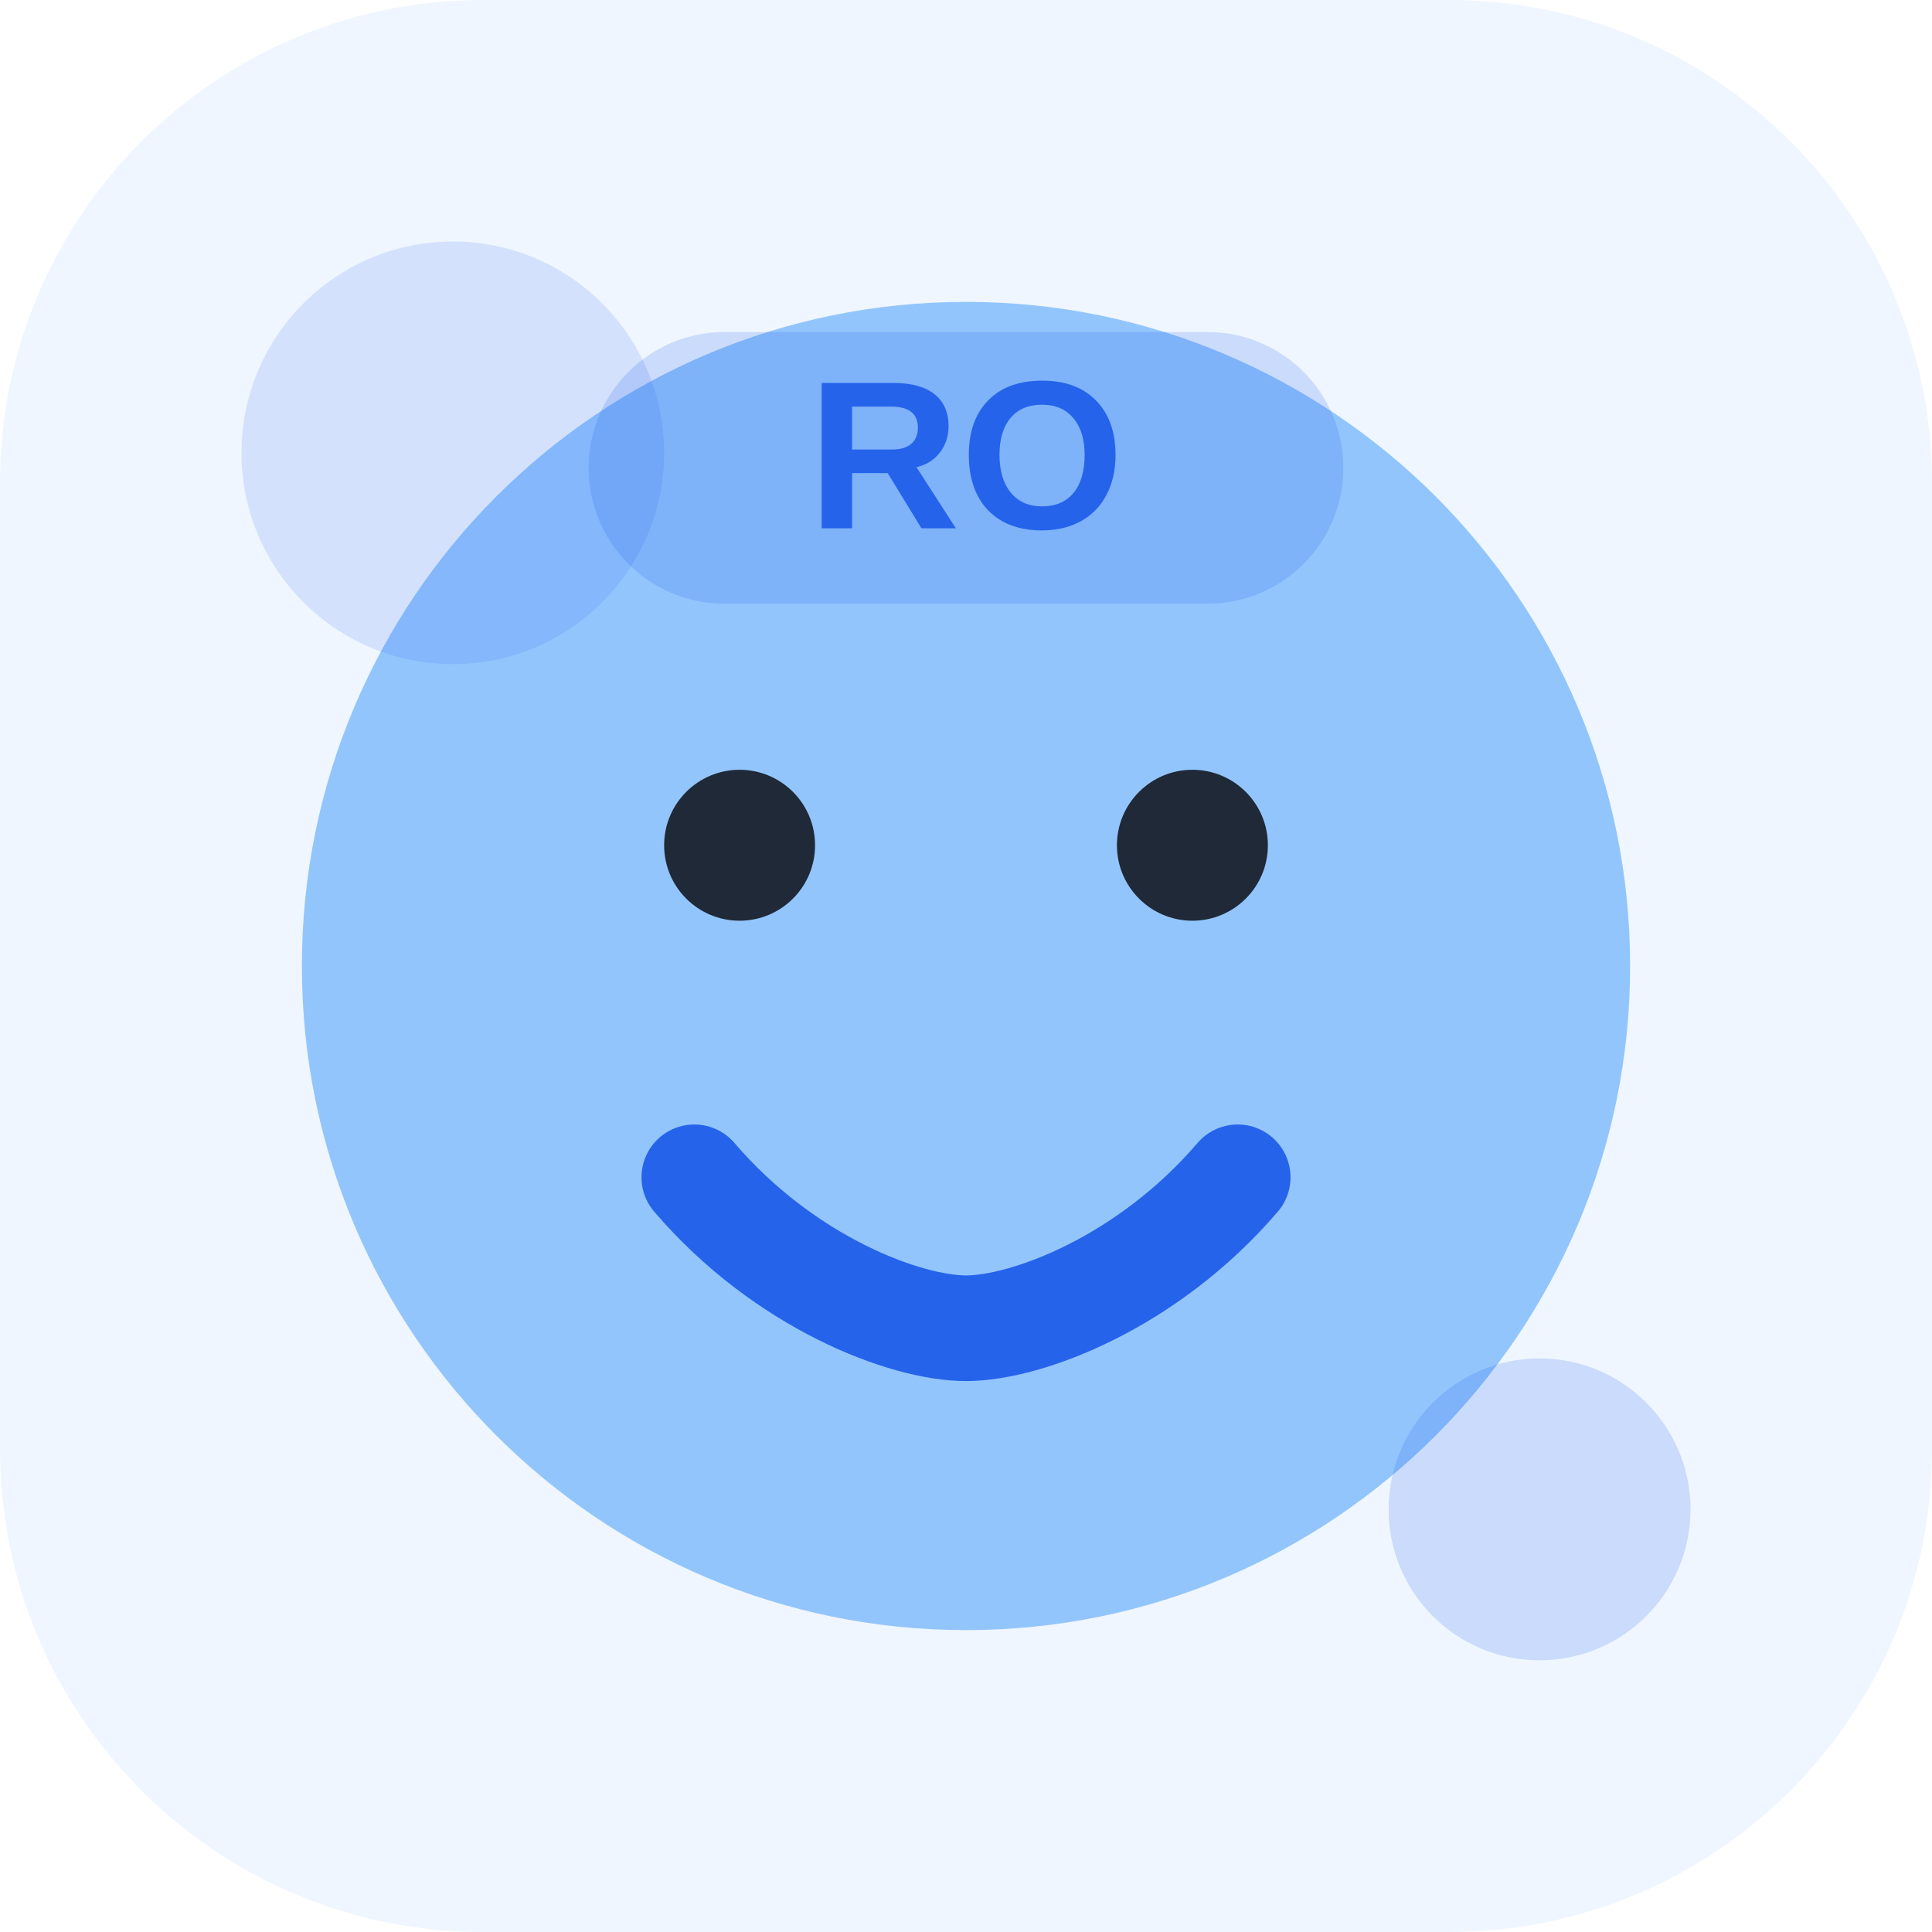
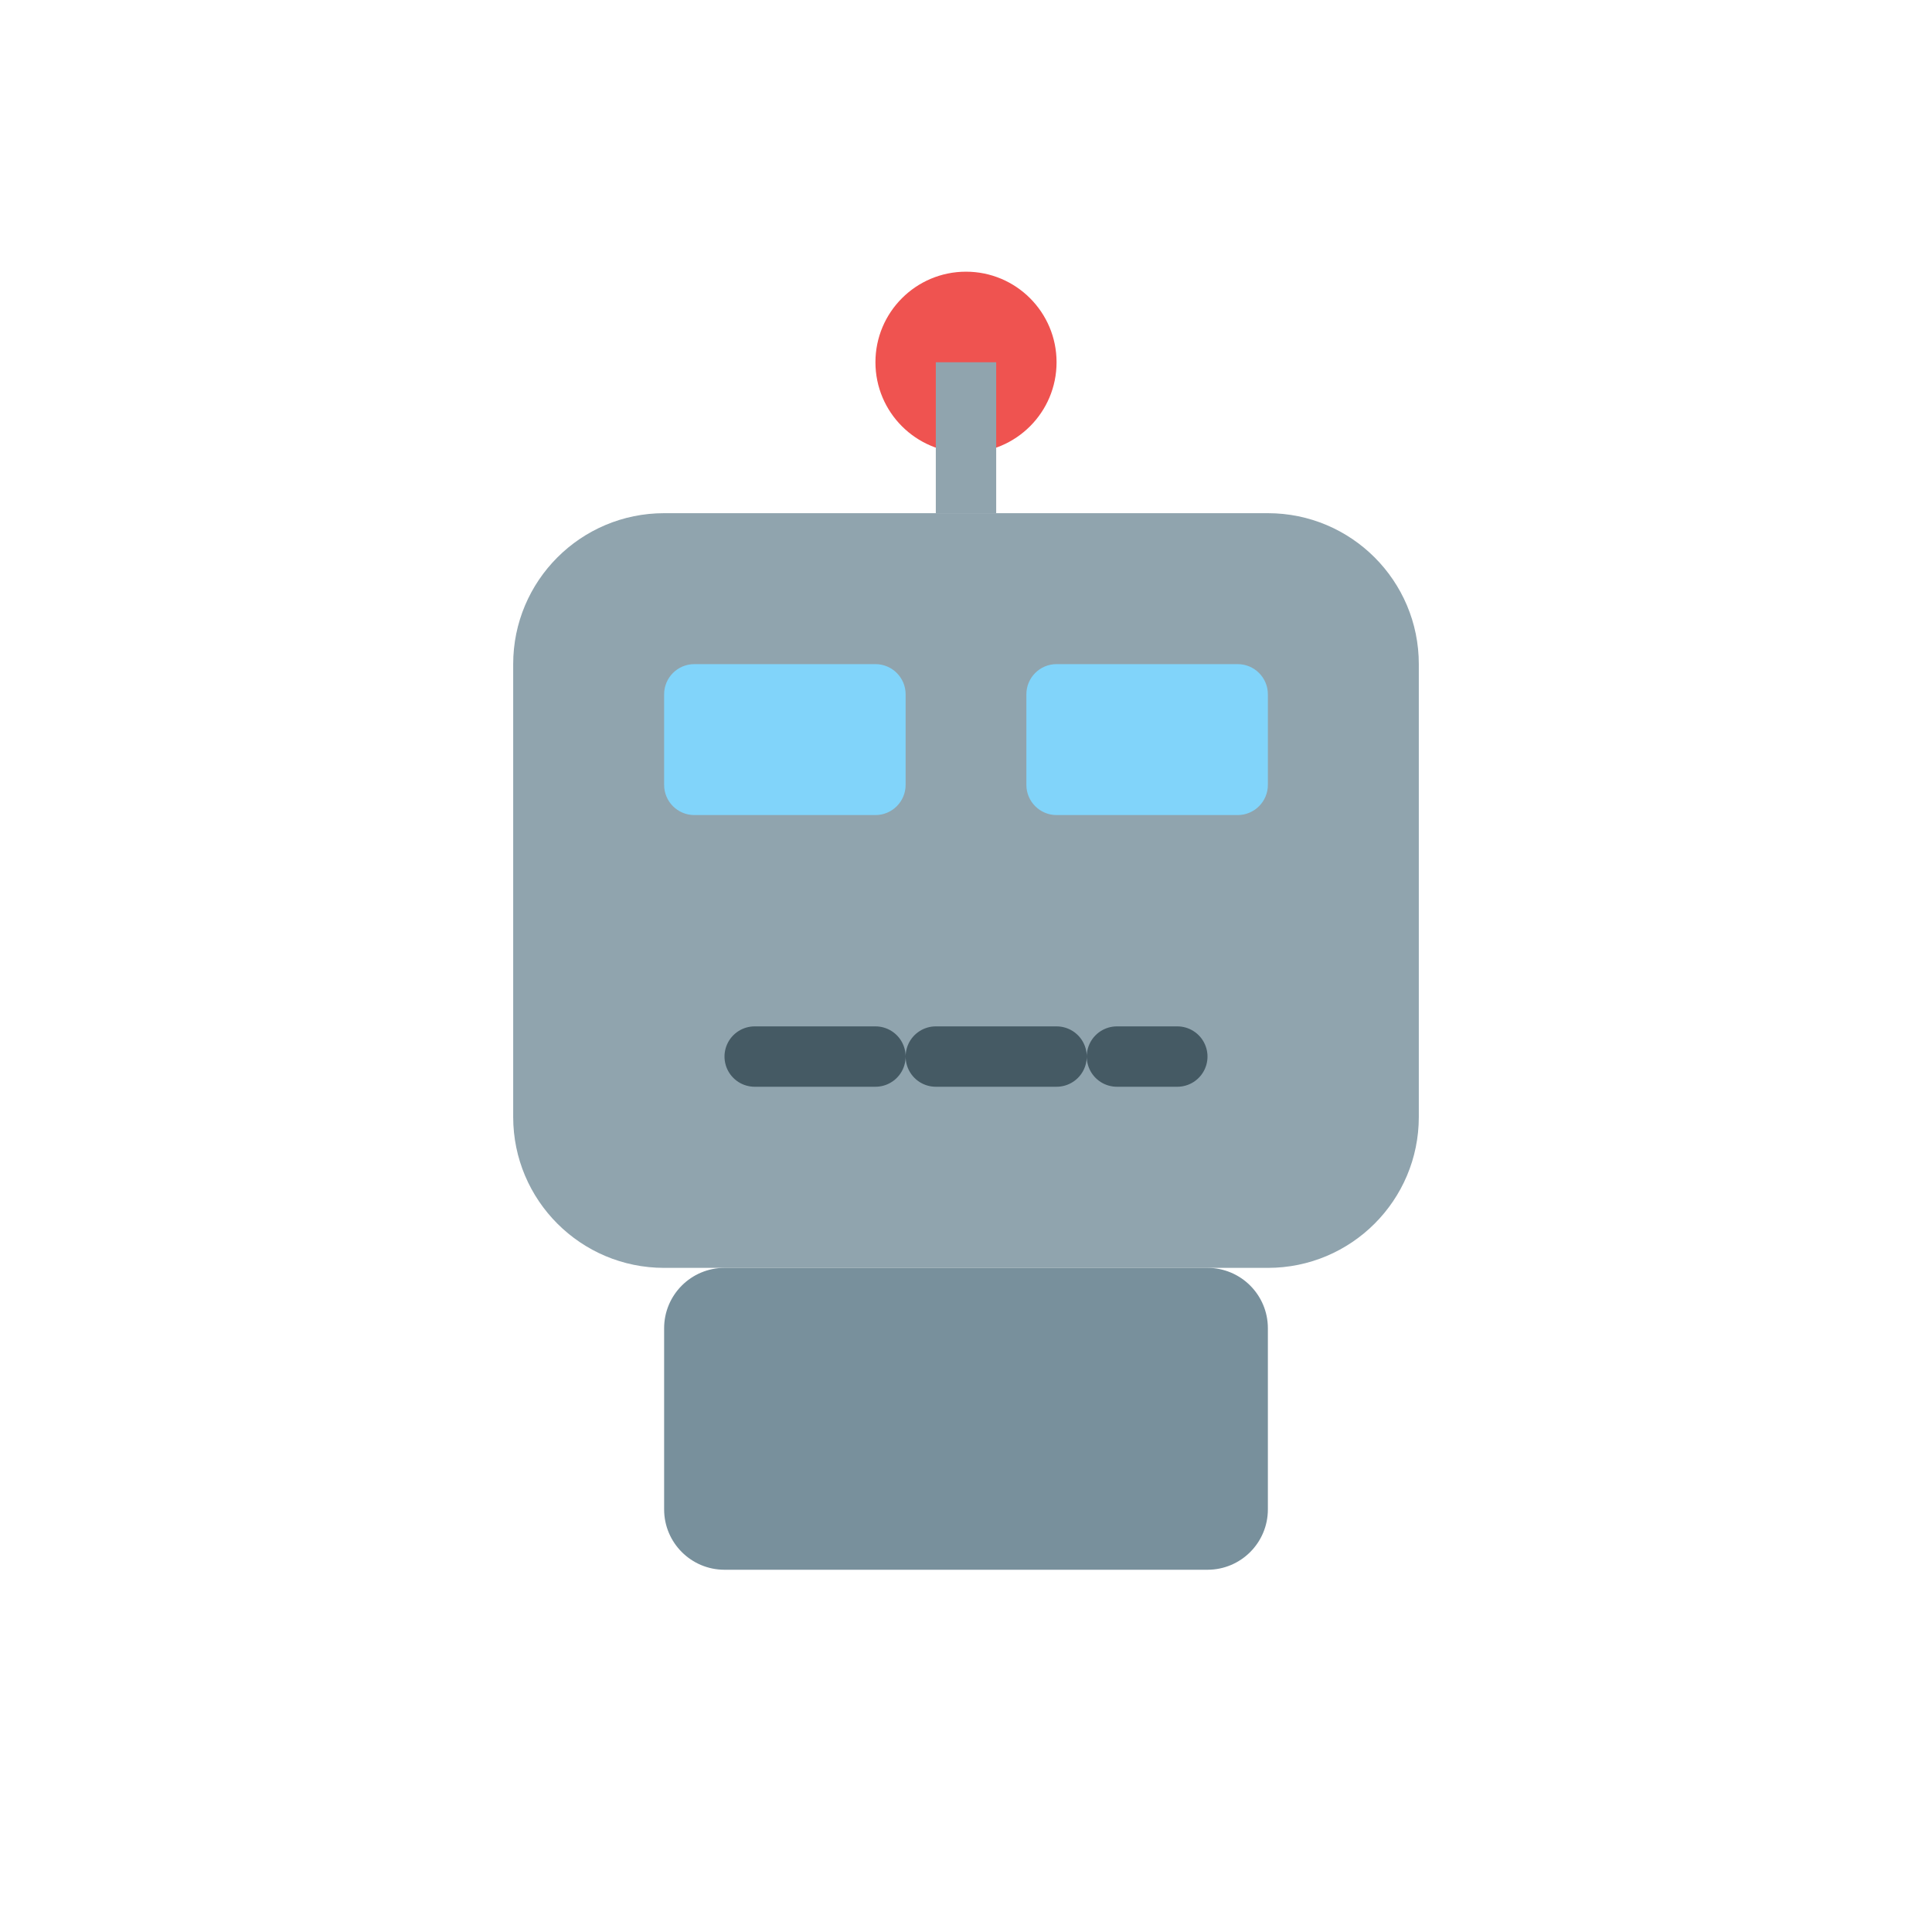
<svg xmlns="http://www.w3.org/2000/svg" viewBox="0 0 128 128" fill="none">
-   <rect width="128" height="128" rx="32" fill="#EFF6FF" />
-   <circle cx="64" cy="64" r="44" fill="#93C5FD" />
-   <circle cx="49" cy="56" r="5" fill="#1F2937" />
-   <circle cx="79" cy="56" r="5" fill="#1F2937" />
-   <path d="M46 78c6 7 14 10 18 10s12-3 18-10" stroke="#2563EB" stroke-width="7" stroke-linecap="round" />
-   <circle cx="30" cy="30" r="14" fill="#2563EB" fill-opacity="0.14" />
-   <circle cx="102" cy="100" r="10" fill="#2563EB" fill-opacity="0.18" />
-   <rect x="39" y="22" width="50" height="18" rx="9" fill="#2563EB" fill-opacity="0.18" />
-   <text x="64" y="35" text-anchor="middle" font-size="14" font-family="Arial, sans-serif" font-weight="700" fill="#2563EB">RO</text>
+   <g class="pet-body">
+     <rect x="34" y="34" width="60" height="50" rx="10" fill="#90A4AE" />
+     <rect x="44" y="84" width="40" height="20" rx="4" fill="#78909C" />
+     <circle cx="64" cy="24" r="6" fill="#EF5350" />
+     <line x1="64" y1="24" x2="64" y2="34" stroke="#90A4AE" stroke-width="4" />
+     <rect x="44" y="44" width="16" height="10" rx="2" fill="#81D4FA" />
+     <rect x="68" y="44" width="16" height="10" rx="2" fill="#81D4FA" />
+     <path d="M50 70 L 78 70" stroke="#455A64" stroke-width="4" stroke-dasharray="8 4" stroke-linecap="round" />
+   </g>
</svg>
